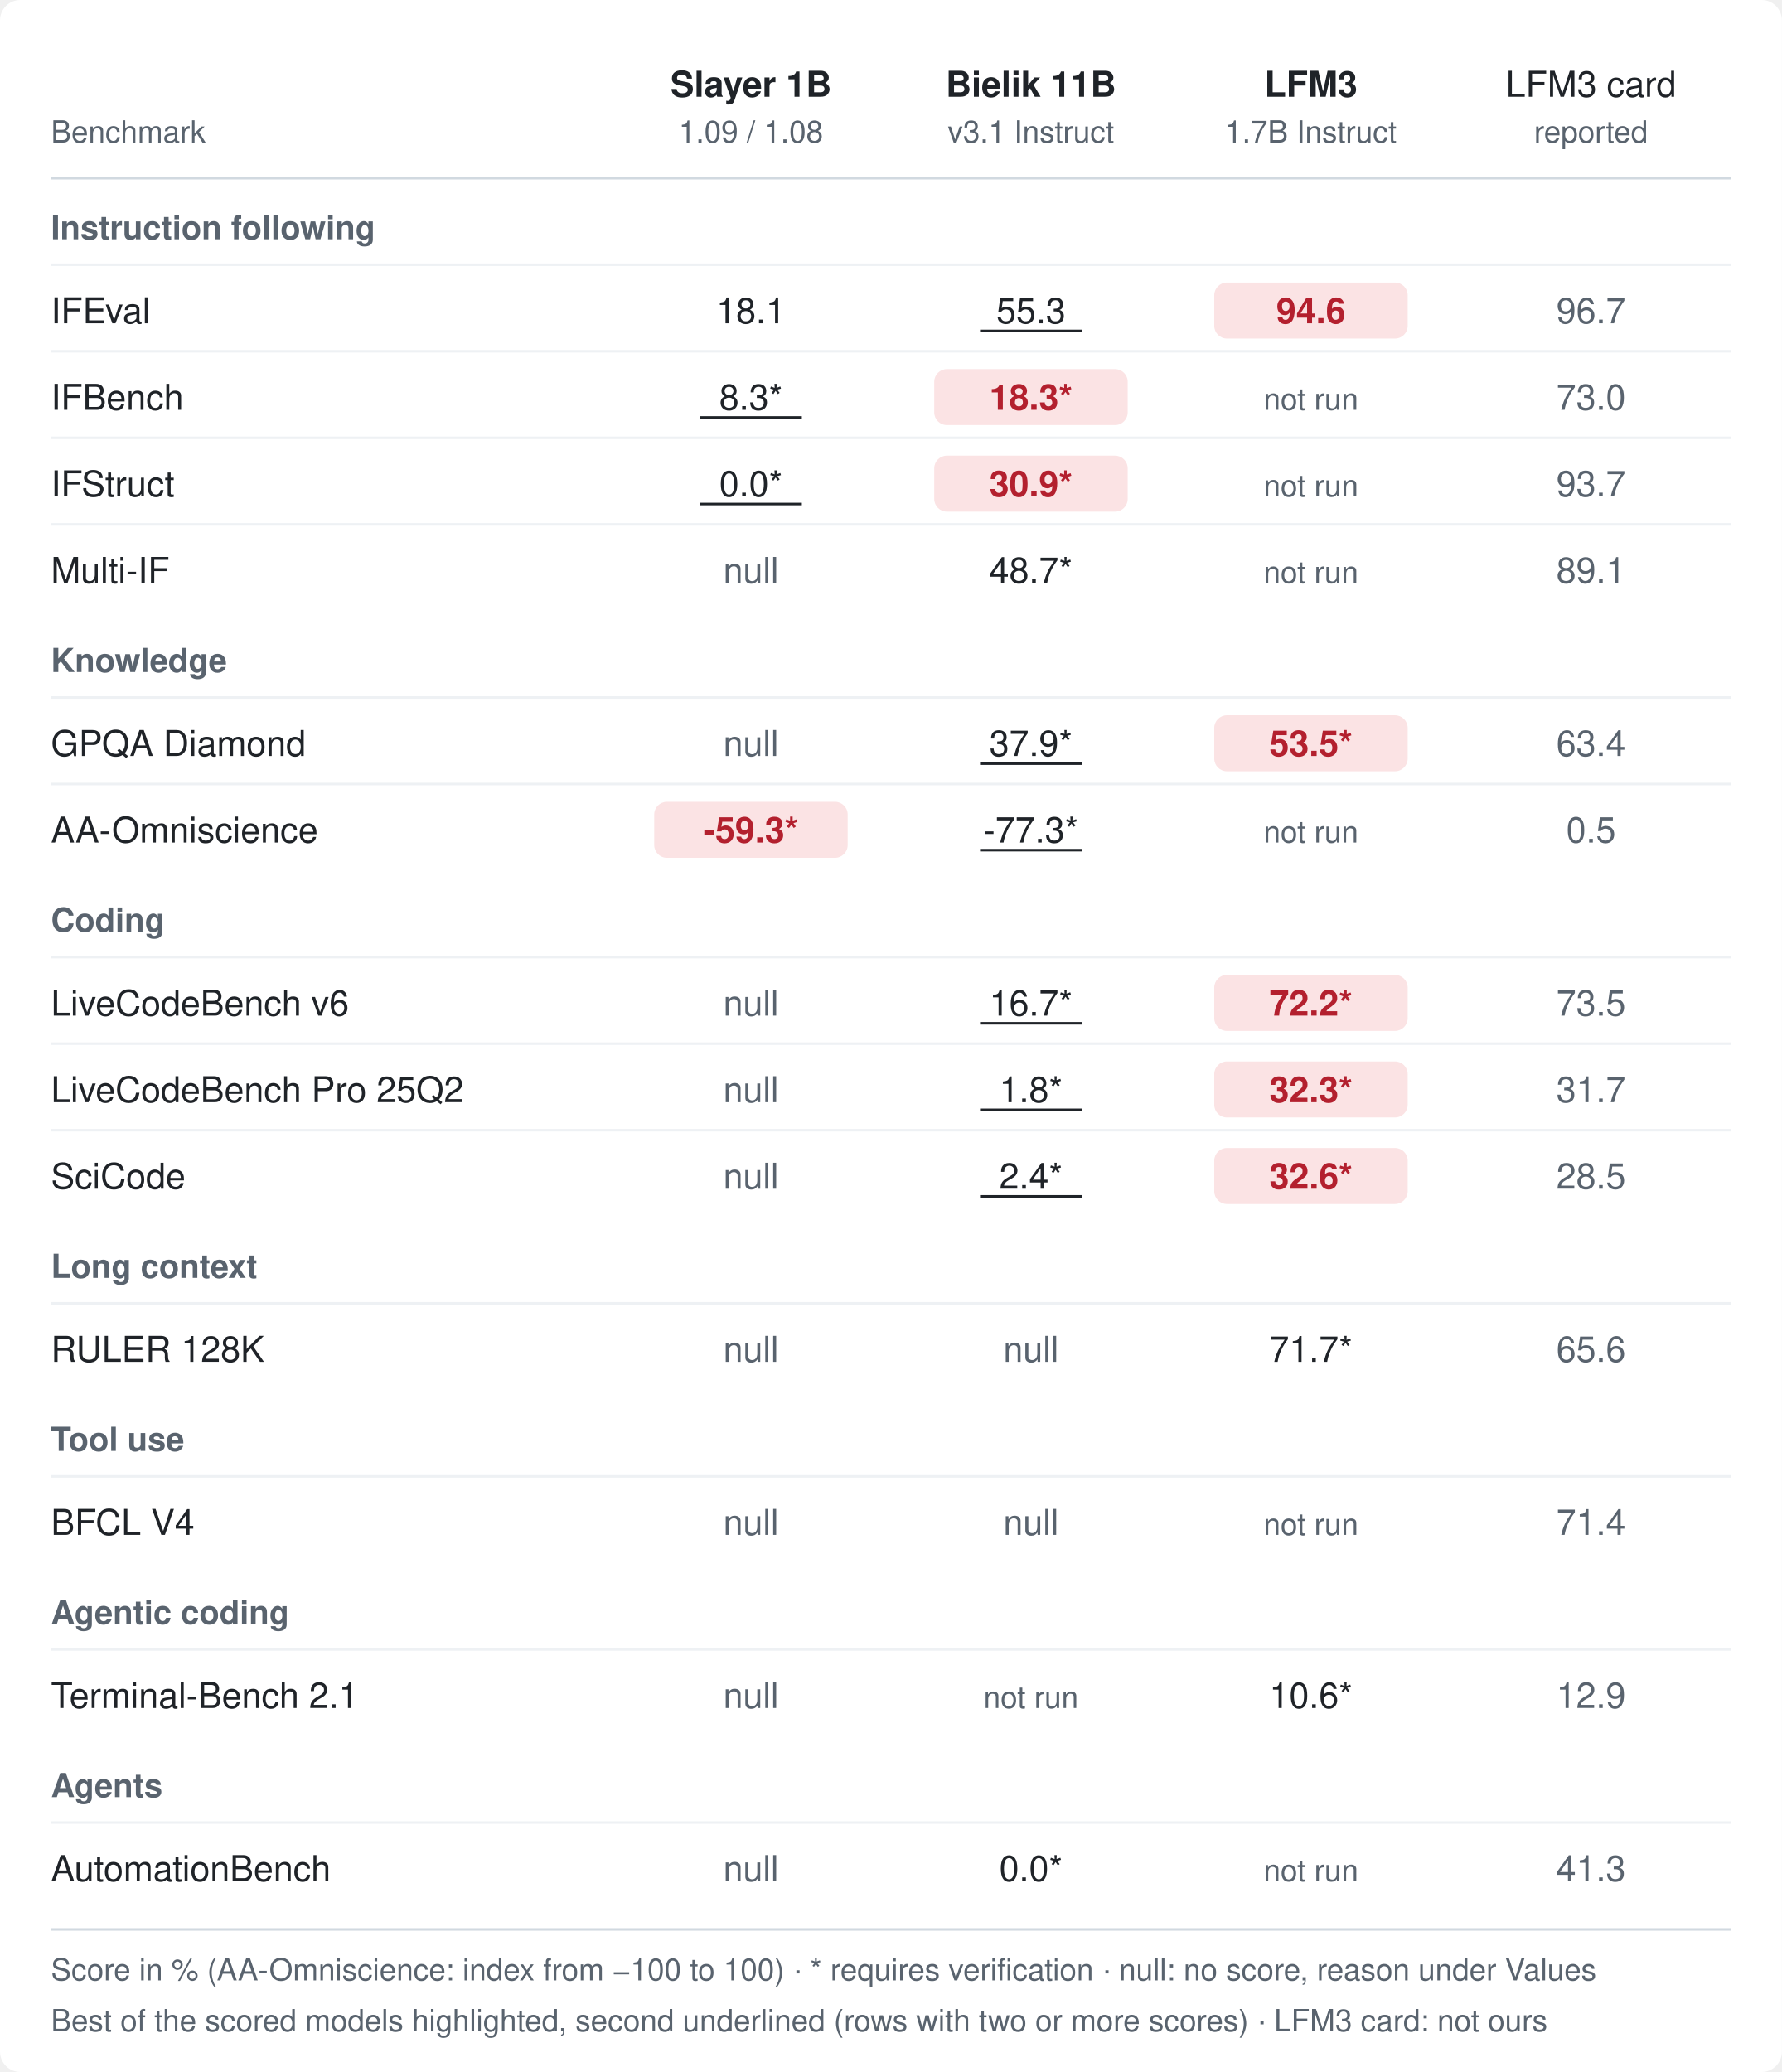
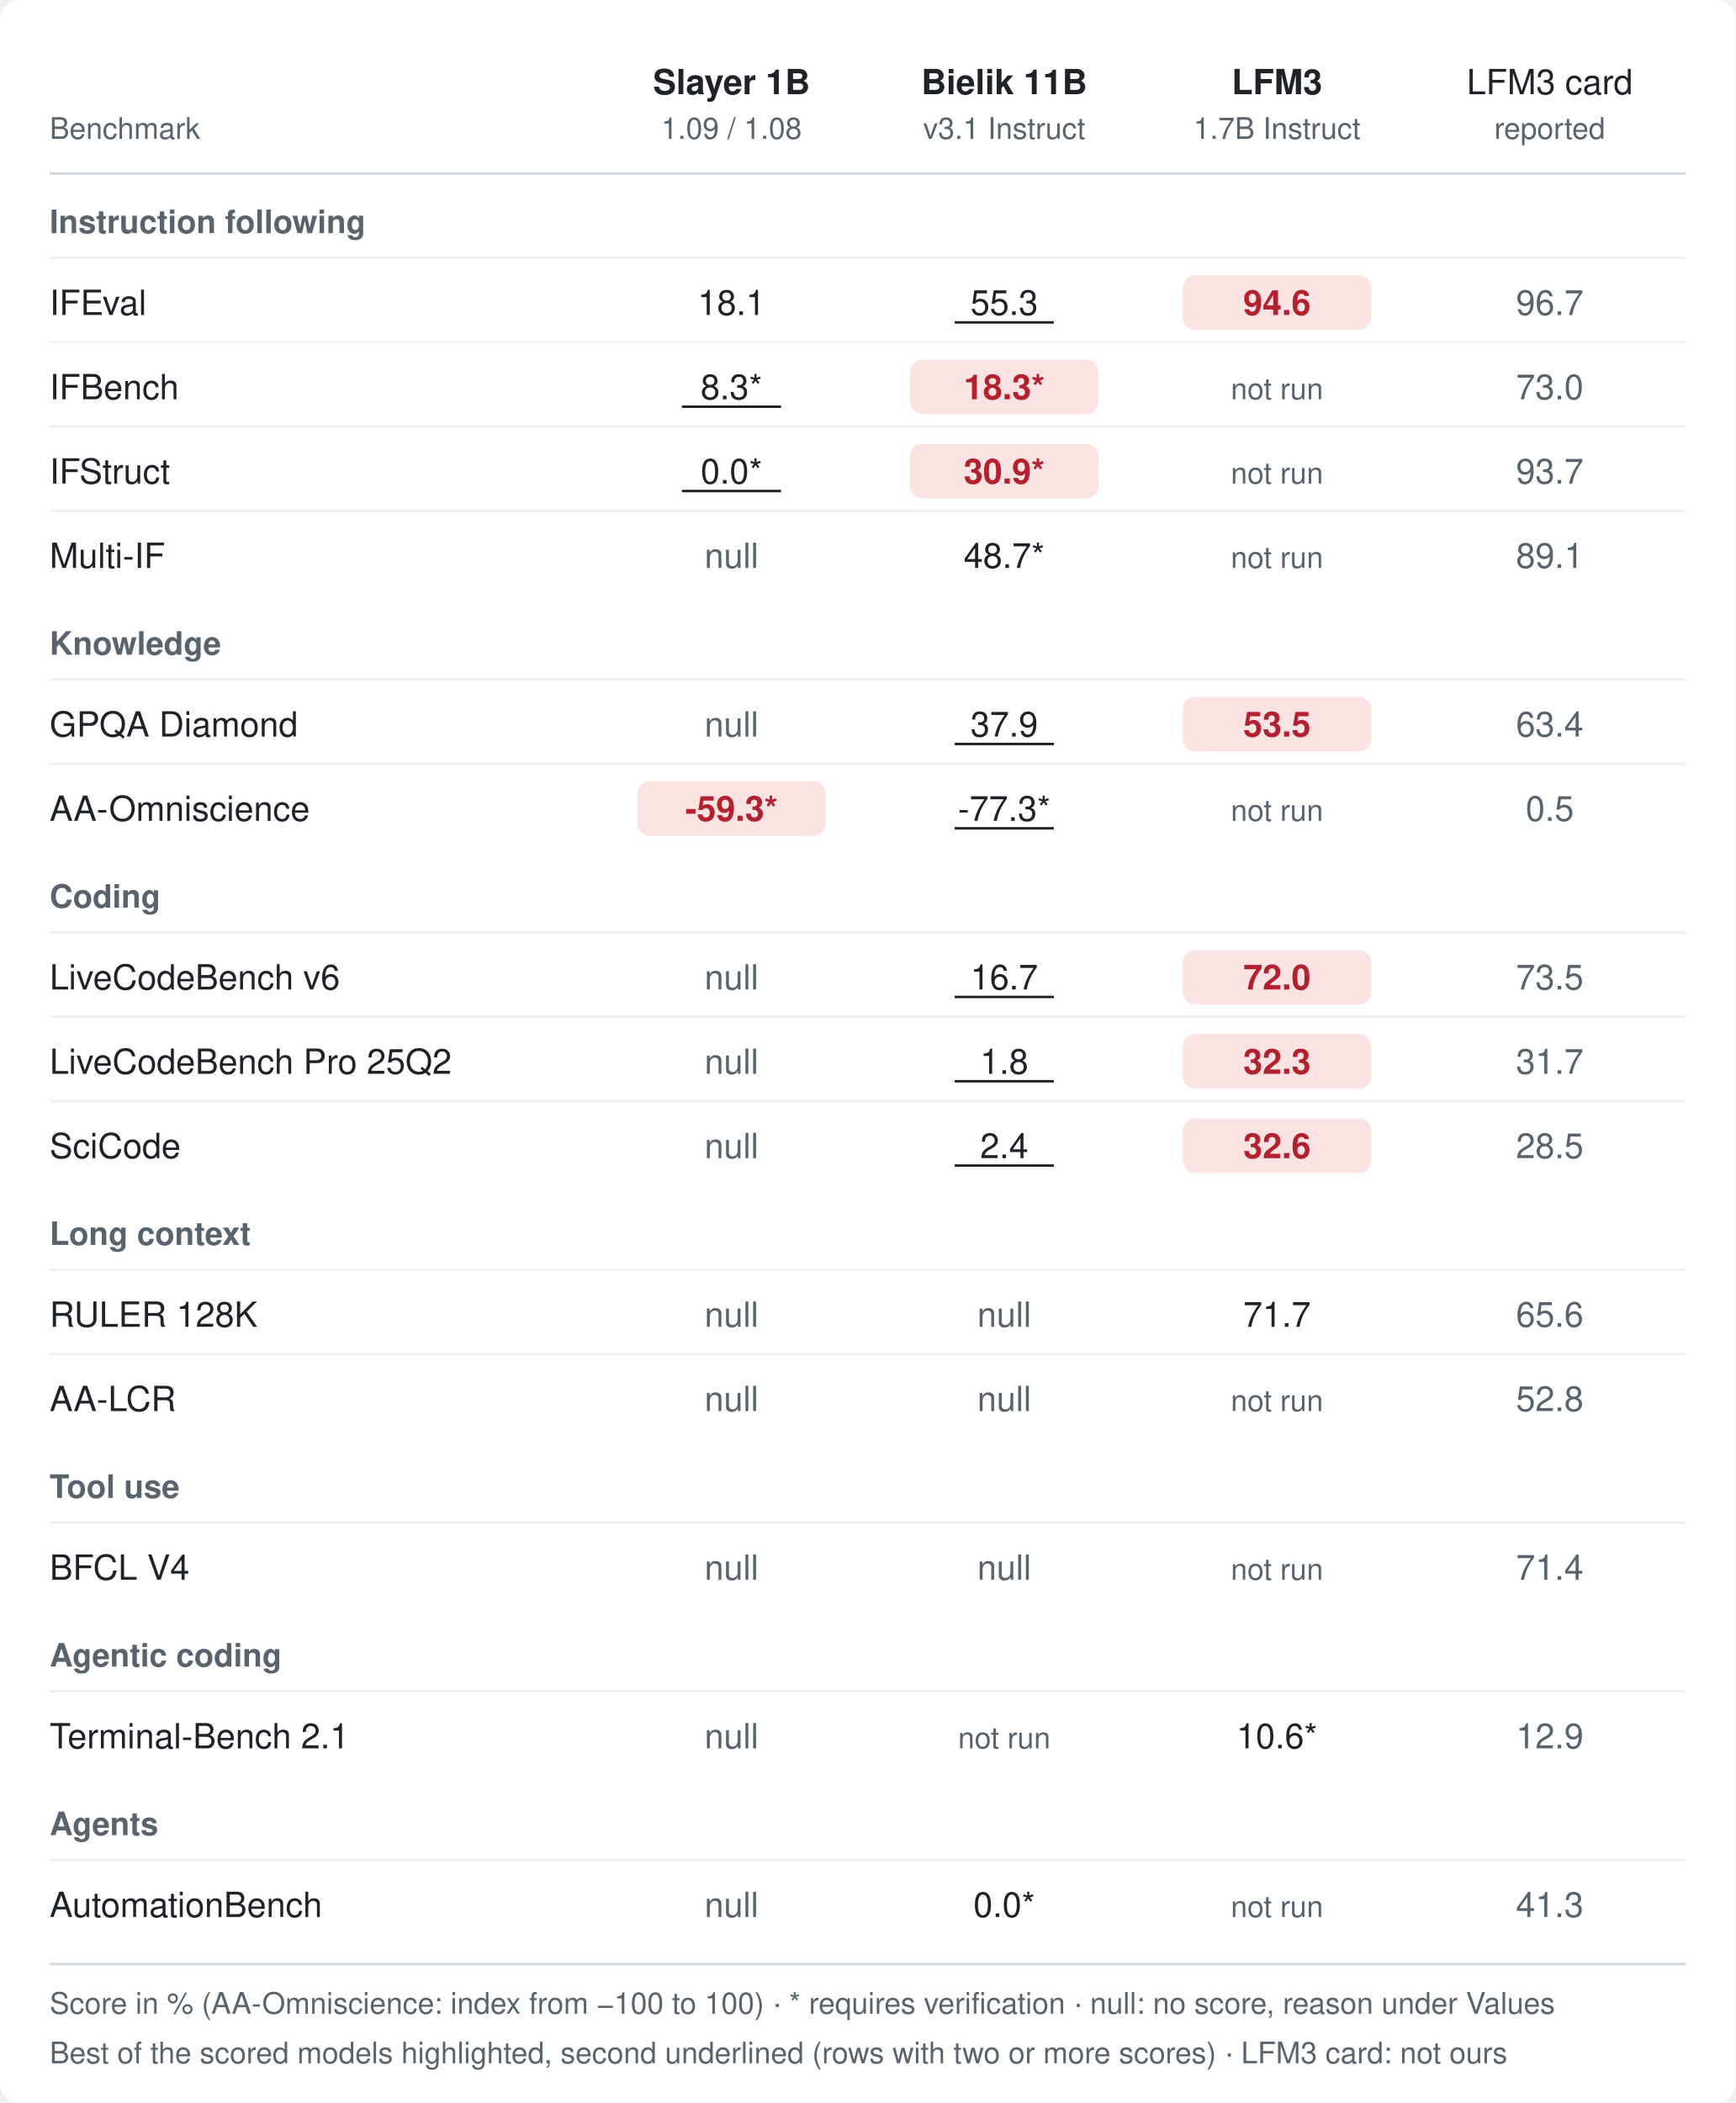
- <svg xmlns="http://www.w3.org/2000/svg" width="700" height="814" viewBox="0 0 700 814" font-family="-apple-system, BlinkMacSystemFont, 'Segoe UI', Helvetica, Arial, sans-serif" font-size="14" fill="#1f2328">
-   <rect width="700" height="814" rx="8" fill="#ffffff" />
+ <svg xmlns="http://www.w3.org/2000/svg" width="700" height="848" viewBox="0 0 700 848" font-family="-apple-system, BlinkMacSystemFont, 'Segoe UI', Helvetica, Arial, sans-serif" font-size="14" fill="#1f2328">
+   <rect width="700" height="848" rx="8" fill="#ffffff" />
  <text x="295.0" y="38" text-anchor="middle" font-weight="600">Slayer 1B</text>
  <text x="295.0" y="56" text-anchor="middle" font-size="12" fill="#59636e">1.09 / 1.08</text>
  <text x="405.0" y="38" text-anchor="middle" font-weight="600">Bielik 11B</text>
  <text x="405.0" y="56" text-anchor="middle" font-size="12" fill="#59636e">v3.1 Instruct</text>
  <text x="515.0" y="38" text-anchor="middle" font-weight="600">LFM3</text>
  <text x="515.0" y="56" text-anchor="middle" font-size="12" fill="#59636e">1.7B Instruct</text>
  <text x="625.0" y="38" text-anchor="middle" font-weight="400">LFM3 card</text>
  <text x="625.0" y="56" text-anchor="middle" font-size="12" fill="#59636e">reported</text>
  <text x="20" y="56" font-size="12" fill="#59636e">Benchmark</text>
  <line x1="20" x2="680" y1="70" y2="70" stroke="#d1d9e0" />
  <text x="20" y="94" font-size="13" font-weight="600" fill="#59636e">Instruction following</text>
  <line x1="20" x2="680" y1="104" y2="104" stroke="#eef1f4" />
  <text x="20" y="127">IFEval</text>
  <text x="295.0" y="127" text-anchor="middle" data-benchmark="ifeval" data-model="slayer1b-1.08" data-rank="3">18.1</text>
  <line x1="385.0" x2="425.0" y1="130" y2="130" stroke="#1f2328" />
  <text x="405.0" y="127" text-anchor="middle" data-benchmark="ifeval" data-model="bielik-11b-v3.1" data-rank="2">55.3</text>
  <rect x="477.0" y="111" width="76" height="22" rx="5" fill="#fbe3e4" />
  <text x="515.0" y="127" text-anchor="middle" font-weight="700" fill="#b3202e" data-benchmark="ifeval" data-model="lfm3-1.7b-ifeval" data-rank="1">94.6</text>
  <text x="625.0" y="127" text-anchor="middle" fill="#59636e" data-card="ifeval">96.7</text>
  <line x1="20" x2="680" y1="138" y2="138" stroke="#eef1f4" />
  <text x="20" y="161">IFBench</text>
  <line x1="275.0" x2="315.0" y1="164" y2="164" stroke="#1f2328" />
  <text x="295.0" y="161" text-anchor="middle" data-benchmark="ifbench" data-model="slayer1b-60000" data-rank="2">8.3*</text>
  <rect x="367.0" y="145" width="76" height="22" rx="5" fill="#fbe3e4" />
  <text x="405.0" y="161" text-anchor="middle" font-weight="700" fill="#b3202e" data-benchmark="ifbench" data-model="bielik-11b-v3.1-vllm" data-rank="1">18.3*</text>
  <text x="515.0" y="161" text-anchor="middle" fill="#59636e" font-size="12" data-benchmark="ifbench" data-model="" data-rank="0">not run</text>
  <text x="625.0" y="161" text-anchor="middle" fill="#59636e" data-card="ifbench">73.0</text>
  <line x1="20" x2="680" y1="172" y2="172" stroke="#eef1f4" />
  <text x="20" y="195">IFStruct</text>
  <line x1="275.0" x2="315.0" y1="198" y2="198" stroke="#1f2328" />
  <text x="295.0" y="195" text-anchor="middle" data-benchmark="ifstruct" data-model="slayer1b-60000" data-rank="2">0.0*</text>
  <rect x="367.0" y="179" width="76" height="22" rx="5" fill="#fbe3e4" />
  <text x="405.0" y="195" text-anchor="middle" font-weight="700" fill="#b3202e" data-benchmark="ifstruct" data-model="bielik-11b-v3.1-vllm" data-rank="1">30.9*</text>
  <text x="515.0" y="195" text-anchor="middle" fill="#59636e" font-size="12" data-benchmark="ifstruct" data-model="" data-rank="0">not run</text>
  <text x="625.0" y="195" text-anchor="middle" fill="#59636e" data-card="ifstruct">93.7</text>
  <line x1="20" x2="680" y1="206" y2="206" stroke="#eef1f4" />
  <text x="20" y="229">Multi-IF</text>
  <text x="295.0" y="229" text-anchor="middle" fill="#59636e" data-benchmark="multi-if" data-model="slayer1b-60000" data-rank="0">null</text>
  <text x="405.0" y="229" text-anchor="middle" data-benchmark="multi-if" data-model="bielik-11b-v3.1-vllm" data-rank="0">48.7*</text>
  <text x="515.0" y="229" text-anchor="middle" fill="#59636e" font-size="12" data-benchmark="multi-if" data-model="" data-rank="0">not run</text>
  <text x="625.0" y="229" text-anchor="middle" fill="#59636e" data-card="multi-if">89.1</text>
  <text x="20" y="264" font-size="13" font-weight="600" fill="#59636e">Knowledge</text>
  <line x1="20" x2="680" y1="274" y2="274" stroke="#eef1f4" />
  <text x="20" y="297">GPQA Diamond</text>
  <text x="295.0" y="297" text-anchor="middle" fill="#59636e" data-benchmark="gpqa-diamond" data-model="slayer1b-1.09-k70000" data-rank="0">null</text>
  <line x1="385.0" x2="425.0" y1="300" y2="300" stroke="#1f2328" />
-   <text x="405.0" y="297" text-anchor="middle" data-benchmark="gpqa-diamond" data-model="bielik-11b-v3.1" data-rank="2">37.9*</text>
+   <text x="405.0" y="297" text-anchor="middle" data-benchmark="gpqa-diamond" data-model="bielik-11b-v3.1" data-rank="2">37.9</text>
  <rect x="477.0" y="281" width="76" height="22" rx="5" fill="#fbe3e4" />
-   <text x="515.0" y="297" text-anchor="middle" font-weight="700" fill="#b3202e" data-benchmark="gpqa-diamond" data-model="lfm3-1.7b" data-rank="1">53.5*</text>
+   <text x="515.0" y="297" text-anchor="middle" font-weight="700" fill="#b3202e" data-benchmark="gpqa-diamond" data-model="lfm3-1.7b" data-rank="1">53.5</text>
  <text x="625.0" y="297" text-anchor="middle" fill="#59636e" data-card="gpqa-diamond">63.4</text>
  <line x1="20" x2="680" y1="308" y2="308" stroke="#eef1f4" />
  <text x="20" y="331">AA-Omniscience</text>
  <rect x="257.0" y="315" width="76" height="22" rx="5" fill="#fbe3e4" />
  <text x="295.0" y="331" text-anchor="middle" font-weight="700" fill="#b3202e" data-benchmark="aa-omniscience" data-model="slayer1b-60000" data-rank="1">-59.3*</text>
  <line x1="385.0" x2="425.0" y1="334" y2="334" stroke="#1f2328" />
  <text x="405.0" y="331" text-anchor="middle" data-benchmark="aa-omniscience" data-model="bielik-11b-v3.1-vllm" data-rank="2">-77.3*</text>
  <text x="515.0" y="331" text-anchor="middle" fill="#59636e" font-size="12" data-benchmark="aa-omniscience" data-model="" data-rank="0">not run</text>
  <text x="625.0" y="331" text-anchor="middle" fill="#59636e" data-card="aa-omniscience">0.5</text>
  <text x="20" y="366" font-size="13" font-weight="600" fill="#59636e">Coding</text>
  <line x1="20" x2="680" y1="376" y2="376" stroke="#eef1f4" />
  <text x="20" y="399">LiveCodeBench v6</text>
  <text x="295.0" y="399" text-anchor="middle" fill="#59636e" data-benchmark="livecodebench-v6" data-model="slayer1b-1.09-k70000" data-rank="0">null</text>
  <line x1="385.0" x2="425.0" y1="402" y2="402" stroke="#1f2328" />
-   <text x="405.0" y="399" text-anchor="middle" data-benchmark="livecodebench-v6" data-model="bielik-11b-v3.1" data-rank="2">16.7*</text>
+   <text x="405.0" y="399" text-anchor="middle" data-benchmark="livecodebench-v6" data-model="bielik-11b-v3.1" data-rank="2">16.7</text>
  <rect x="477.0" y="383" width="76" height="22" rx="5" fill="#fbe3e4" />
-   <text x="515.0" y="399" text-anchor="middle" font-weight="700" fill="#b3202e" data-benchmark="livecodebench-v6" data-model="lfm3-1.7b" data-rank="1">72.2*</text>
+   <text x="515.0" y="399" text-anchor="middle" font-weight="700" fill="#b3202e" data-benchmark="livecodebench-v6" data-model="lfm3-1.7b" data-rank="1">72.0</text>
  <text x="625.0" y="399" text-anchor="middle" fill="#59636e" data-card="livecodebench-v6">73.5</text>
  <line x1="20" x2="680" y1="410" y2="410" stroke="#eef1f4" />
  <text x="20" y="433">LiveCodeBench Pro 25Q2</text>
  <text x="295.0" y="433" text-anchor="middle" fill="#59636e" data-benchmark="livecodebench-pro-25q2" data-model="slayer1b-1.09-k70000" data-rank="0">null</text>
  <line x1="385.0" x2="425.0" y1="436" y2="436" stroke="#1f2328" />
-   <text x="405.0" y="433" text-anchor="middle" data-benchmark="livecodebench-pro-25q2" data-model="bielik-11b-v3.1" data-rank="2">1.8*</text>
+   <text x="405.0" y="433" text-anchor="middle" data-benchmark="livecodebench-pro-25q2" data-model="bielik-11b-v3.1" data-rank="2">1.8</text>
  <rect x="477.0" y="417" width="76" height="22" rx="5" fill="#fbe3e4" />
-   <text x="515.0" y="433" text-anchor="middle" font-weight="700" fill="#b3202e" data-benchmark="livecodebench-pro-25q2" data-model="lfm3-1.7b" data-rank="1">32.3*</text>
+   <text x="515.0" y="433" text-anchor="middle" font-weight="700" fill="#b3202e" data-benchmark="livecodebench-pro-25q2" data-model="lfm3-1.7b" data-rank="1">32.3</text>
  <text x="625.0" y="433" text-anchor="middle" fill="#59636e" data-card="livecodebench-pro-25q2">31.7</text>
  <line x1="20" x2="680" y1="444" y2="444" stroke="#eef1f4" />
  <text x="20" y="467">SciCode</text>
  <text x="295.0" y="467" text-anchor="middle" fill="#59636e" data-benchmark="scicode" data-model="slayer1b-1.09-k70000" data-rank="0">null</text>
  <line x1="385.0" x2="425.0" y1="470" y2="470" stroke="#1f2328" />
-   <text x="405.0" y="467" text-anchor="middle" data-benchmark="scicode" data-model="bielik-11b-v3.1" data-rank="2">2.4*</text>
+   <text x="405.0" y="467" text-anchor="middle" data-benchmark="scicode" data-model="bielik-11b-v3.1" data-rank="2">2.4</text>
  <rect x="477.0" y="451" width="76" height="22" rx="5" fill="#fbe3e4" />
-   <text x="515.0" y="467" text-anchor="middle" font-weight="700" fill="#b3202e" data-benchmark="scicode" data-model="lfm3-1.7b" data-rank="1">32.6*</text>
+   <text x="515.0" y="467" text-anchor="middle" font-weight="700" fill="#b3202e" data-benchmark="scicode" data-model="lfm3-1.7b" data-rank="1">32.6</text>
  <text x="625.0" y="467" text-anchor="middle" fill="#59636e" data-card="scicode">28.5</text>
  <text x="20" y="502" font-size="13" font-weight="600" fill="#59636e">Long context</text>
  <line x1="20" x2="680" y1="512" y2="512" stroke="#eef1f4" />
  <text x="20" y="535">RULER 128K</text>
  <text x="295.0" y="535" text-anchor="middle" fill="#59636e" data-benchmark="ruler-128k" data-model="slayer1b-1.09-k70000" data-rank="0">null</text>
  <text x="405.0" y="535" text-anchor="middle" fill="#59636e" data-benchmark="ruler-128k" data-model="bielik-11b-v3.1" data-rank="0">null</text>
-   <text x="515.0" y="535" text-anchor="middle" data-benchmark="ruler-128k" data-model="lfm3-1.7b" data-rank="0">71.7*</text>
+   <text x="515.0" y="535" text-anchor="middle" data-benchmark="ruler-128k" data-model="lfm3-1.7b" data-rank="0">71.7</text>
  <text x="625.0" y="535" text-anchor="middle" fill="#59636e" data-card="ruler-128k">65.6</text>
-   <text x="20" y="570" font-size="13" font-weight="600" fill="#59636e">Tool use</text>
-   <line x1="20" x2="680" y1="580" y2="580" stroke="#eef1f4" />
-   <text x="20" y="603">BFCL V4</text>
-   <text x="295.0" y="603" text-anchor="middle" fill="#59636e" data-benchmark="bfcl-v4" data-model="slayer1b-60000" data-rank="0">null</text>
-   <text x="405.0" y="603" text-anchor="middle" fill="#59636e" data-benchmark="bfcl-v4" data-model="bielik-11b-v3.1-vllm" data-rank="0">null</text>
-   <text x="515.0" y="603" text-anchor="middle" fill="#59636e" font-size="12" data-benchmark="bfcl-v4" data-model="" data-rank="0">not run</text>
-   <text x="625.0" y="603" text-anchor="middle" fill="#59636e" data-card="bfcl-v4">71.4</text>
-   <text x="20" y="638" font-size="13" font-weight="600" fill="#59636e">Agentic coding</text>
-   <line x1="20" x2="680" y1="648" y2="648" stroke="#eef1f4" />
-   <text x="20" y="671">Terminal-Bench 2.1</text>
-   <text x="295.0" y="671" text-anchor="middle" fill="#59636e" data-benchmark="terminal-bench-2-1" data-model="slayer1b-1.09-k70000" data-rank="0">null</text>
-   <text x="405.0" y="671" text-anchor="middle" fill="#59636e" font-size="12" data-benchmark="terminal-bench-2-1" data-model="" data-rank="0">not run</text>
-   <text x="515.0" y="671" text-anchor="middle" data-benchmark="terminal-bench-2-1" data-model="lfm3-1.7b" data-rank="0">10.6*</text>
-   <text x="625.0" y="671" text-anchor="middle" fill="#59636e" data-card="terminal-bench-2-1">12.9</text>
-   <text x="20" y="706" font-size="13" font-weight="600" fill="#59636e">Agents</text>
-   <line x1="20" x2="680" y1="716" y2="716" stroke="#eef1f4" />
-   <text x="20" y="739">AutomationBench</text>
-   <text x="295.0" y="739" text-anchor="middle" fill="#59636e" data-benchmark="automationbench" data-model="slayer1b-60000" data-rank="0">null</text>
-   <text x="405.0" y="739" text-anchor="middle" data-benchmark="automationbench" data-model="bielik-11b-v3.1-vllm" data-rank="0">0.0*</text>
-   <text x="515.0" y="739" text-anchor="middle" fill="#59636e" font-size="12" data-benchmark="automationbench" data-model="" data-rank="0">not run</text>
-   <text x="625.0" y="739" text-anchor="middle" fill="#59636e" data-card="automationbench">41.3</text>
-   <line x1="20" x2="680" y1="758" y2="758" stroke="#d1d9e0" />
-   <text x="20" y="778" font-size="12" fill="#59636e">Score in % (AA-Omniscience: index from −100 to 100) · * requires verification · null: no score, reason under Values</text>
-   <text x="20" y="798" font-size="12" fill="#59636e">Best of the scored models highlighted, second underlined (rows with two or more scores) · LFM3 card: not ours</text>
+   <line x1="20" x2="680" y1="546" y2="546" stroke="#eef1f4" />
+   <text x="20" y="569">AA-LCR</text>
+   <text x="295.0" y="569" text-anchor="middle" fill="#59636e" data-benchmark="aa-lcr" data-model="slayer1b-1.09-k70000" data-rank="0">null</text>
+   <text x="405.0" y="569" text-anchor="middle" fill="#59636e" data-benchmark="aa-lcr" data-model="bielik-11b-v3.1" data-rank="0">null</text>
+   <text x="515.0" y="569" text-anchor="middle" fill="#59636e" font-size="12" data-benchmark="aa-lcr" data-model="" data-rank="0">not run</text>
+   <text x="625.0" y="569" text-anchor="middle" fill="#59636e" data-card="aa-lcr">52.8</text>
+   <text x="20" y="604" font-size="13" font-weight="600" fill="#59636e">Tool use</text>
+   <line x1="20" x2="680" y1="614" y2="614" stroke="#eef1f4" />
+   <text x="20" y="637">BFCL V4</text>
+   <text x="295.0" y="637" text-anchor="middle" fill="#59636e" data-benchmark="bfcl-v4" data-model="slayer1b-60000" data-rank="0">null</text>
+   <text x="405.0" y="637" text-anchor="middle" fill="#59636e" data-benchmark="bfcl-v4" data-model="bielik-11b-v3.1-vllm" data-rank="0">null</text>
+   <text x="515.0" y="637" text-anchor="middle" fill="#59636e" font-size="12" data-benchmark="bfcl-v4" data-model="" data-rank="0">not run</text>
+   <text x="625.0" y="637" text-anchor="middle" fill="#59636e" data-card="bfcl-v4">71.4</text>
+   <text x="20" y="672" font-size="13" font-weight="600" fill="#59636e">Agentic coding</text>
+   <line x1="20" x2="680" y1="682" y2="682" stroke="#eef1f4" />
+   <text x="20" y="705">Terminal-Bench 2.1</text>
+   <text x="295.0" y="705" text-anchor="middle" fill="#59636e" data-benchmark="terminal-bench-2-1" data-model="slayer1b-1.09-k70000" data-rank="0">null</text>
+   <text x="405.0" y="705" text-anchor="middle" fill="#59636e" font-size="12" data-benchmark="terminal-bench-2-1" data-model="" data-rank="0">not run</text>
+   <text x="515.0" y="705" text-anchor="middle" data-benchmark="terminal-bench-2-1" data-model="lfm3-1.7b" data-rank="0">10.6*</text>
+   <text x="625.0" y="705" text-anchor="middle" fill="#59636e" data-card="terminal-bench-2-1">12.9</text>
+   <text x="20" y="740" font-size="13" font-weight="600" fill="#59636e">Agents</text>
+   <line x1="20" x2="680" y1="750" y2="750" stroke="#eef1f4" />
+   <text x="20" y="773">AutomationBench</text>
+   <text x="295.0" y="773" text-anchor="middle" fill="#59636e" data-benchmark="automationbench" data-model="slayer1b-60000" data-rank="0">null</text>
+   <text x="405.0" y="773" text-anchor="middle" data-benchmark="automationbench" data-model="bielik-11b-v3.1-vllm" data-rank="0">0.0*</text>
+   <text x="515.0" y="773" text-anchor="middle" fill="#59636e" font-size="12" data-benchmark="automationbench" data-model="" data-rank="0">not run</text>
+   <text x="625.0" y="773" text-anchor="middle" fill="#59636e" data-card="automationbench">41.3</text>
+   <line x1="20" x2="680" y1="792" y2="792" stroke="#d1d9e0" />
+   <text x="20" y="812" font-size="12" fill="#59636e">Score in % (AA-Omniscience: index from −100 to 100) · * requires verification · null: no score, reason under Values</text>
+   <text x="20" y="832" font-size="12" fill="#59636e">Best of the scored models highlighted, second underlined (rows with two or more scores) · LFM3 card: not ours</text>
</svg>
